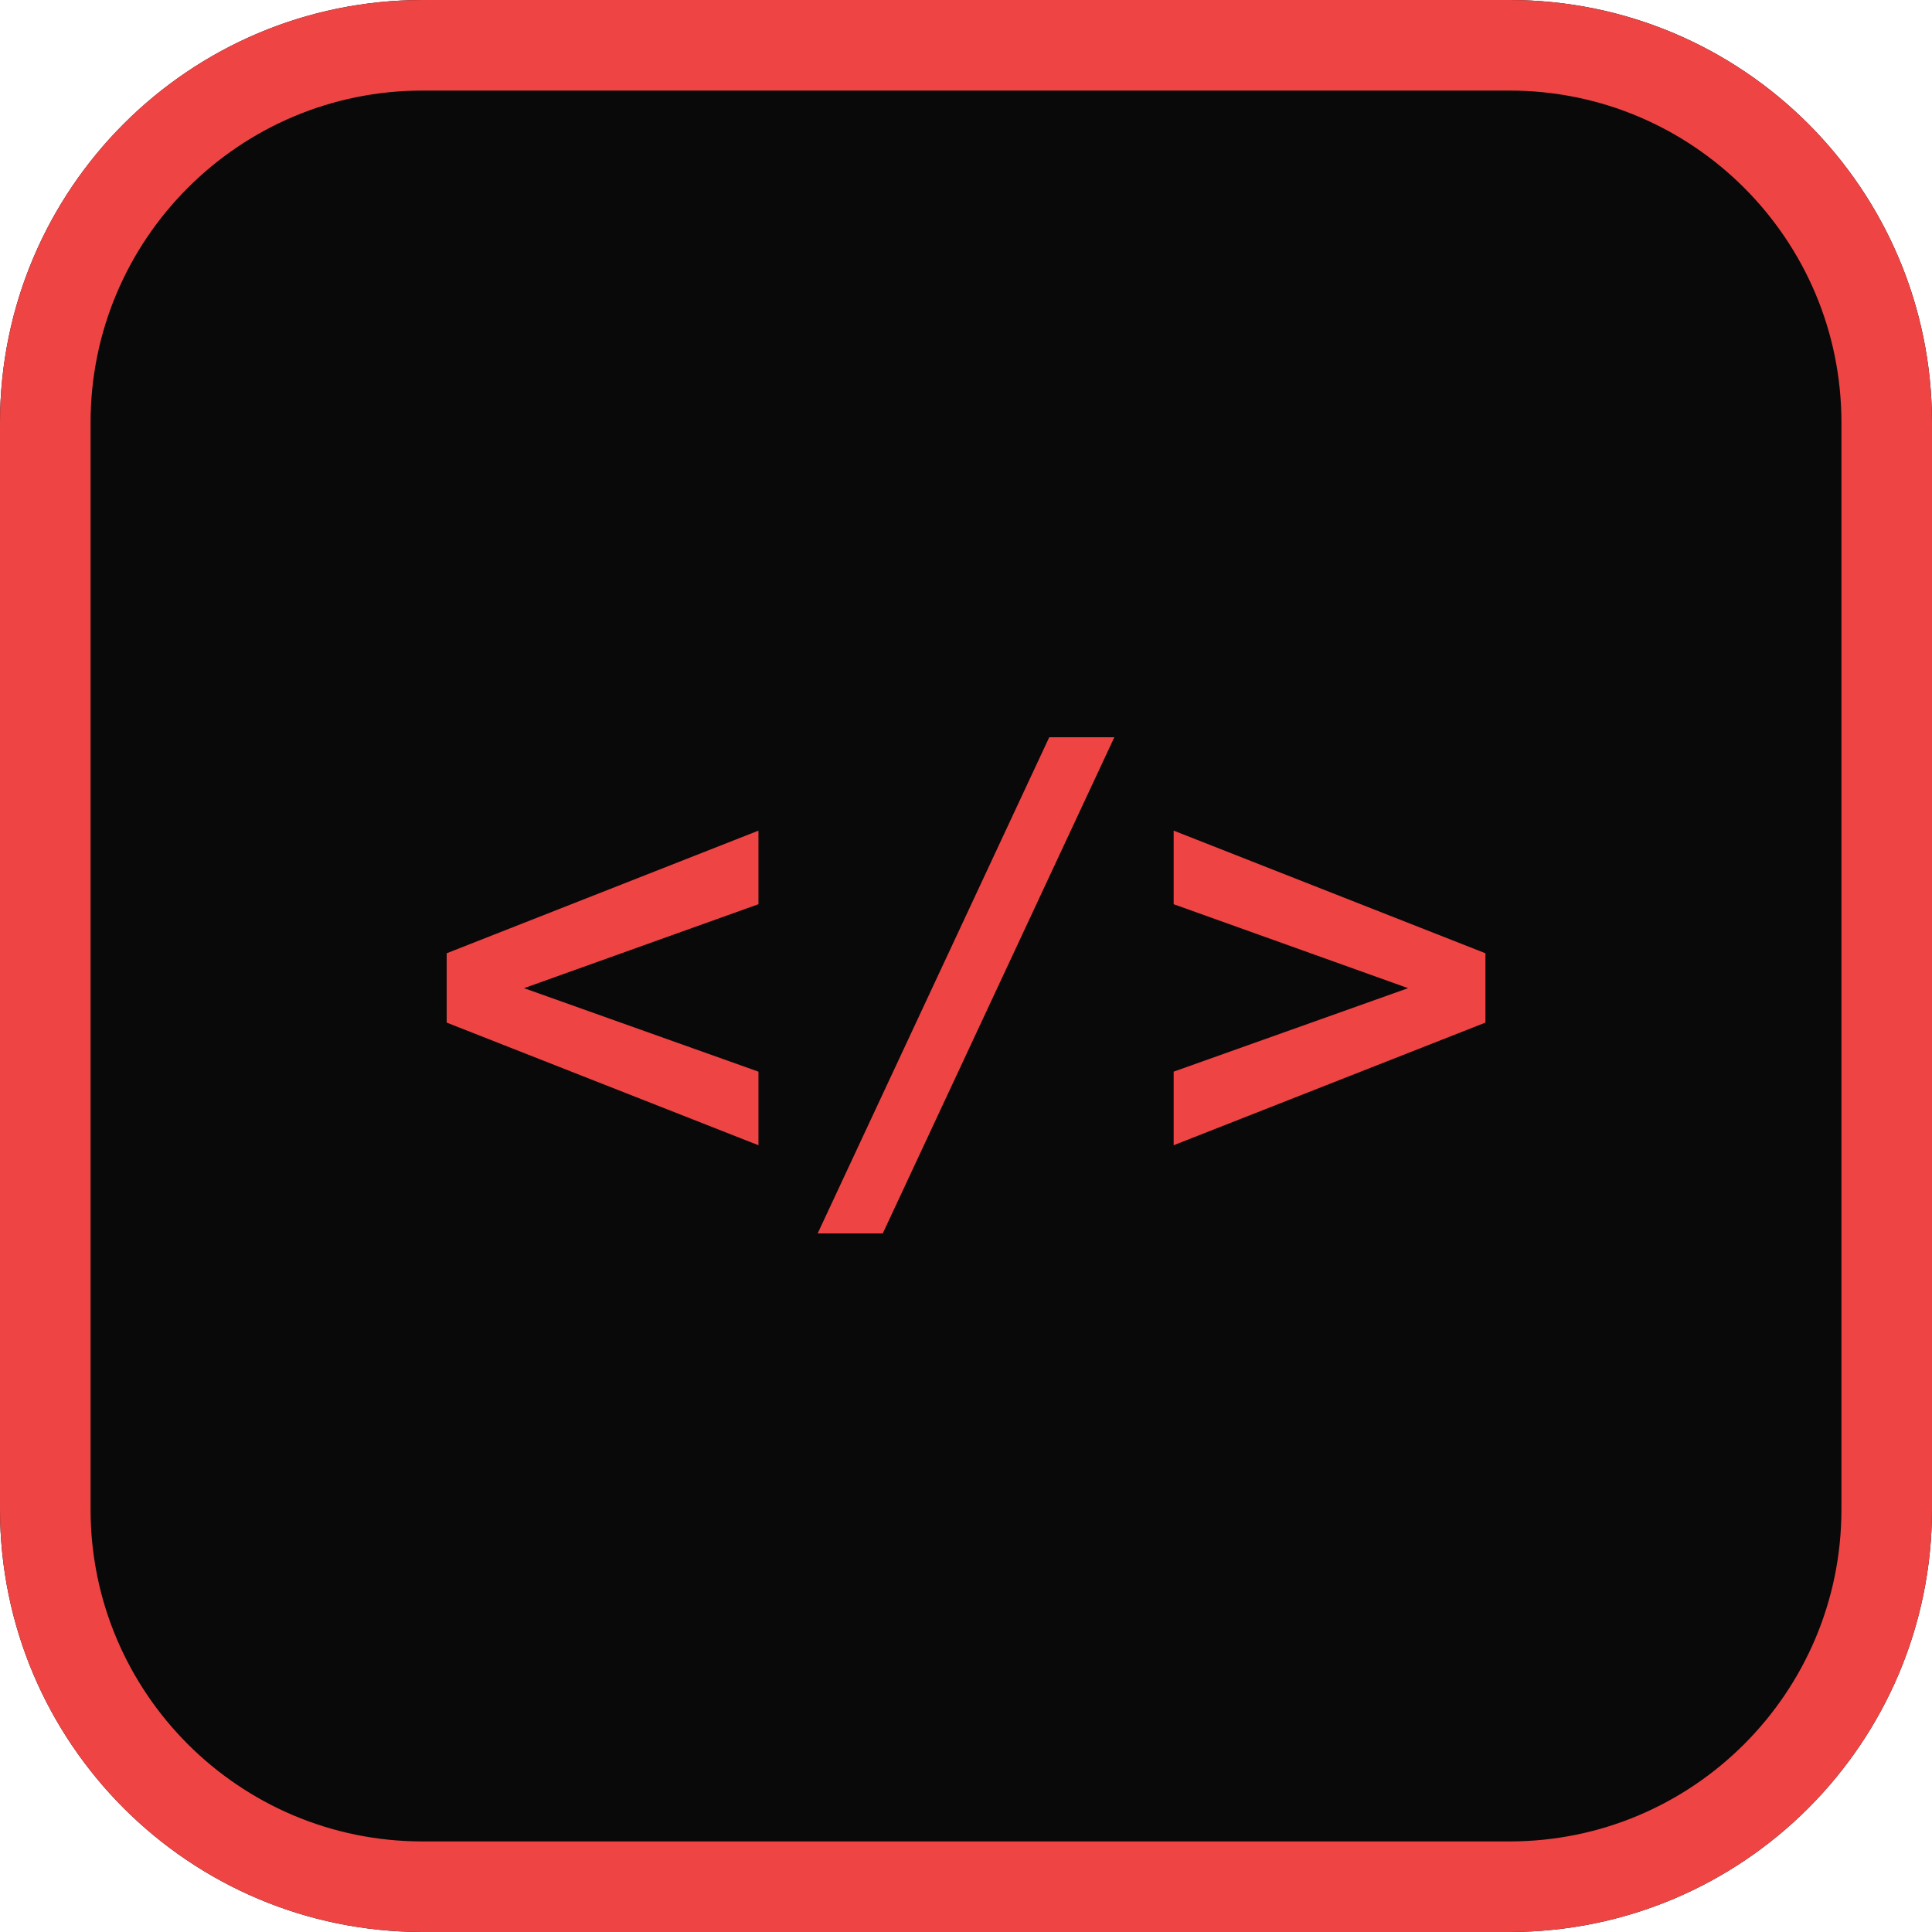
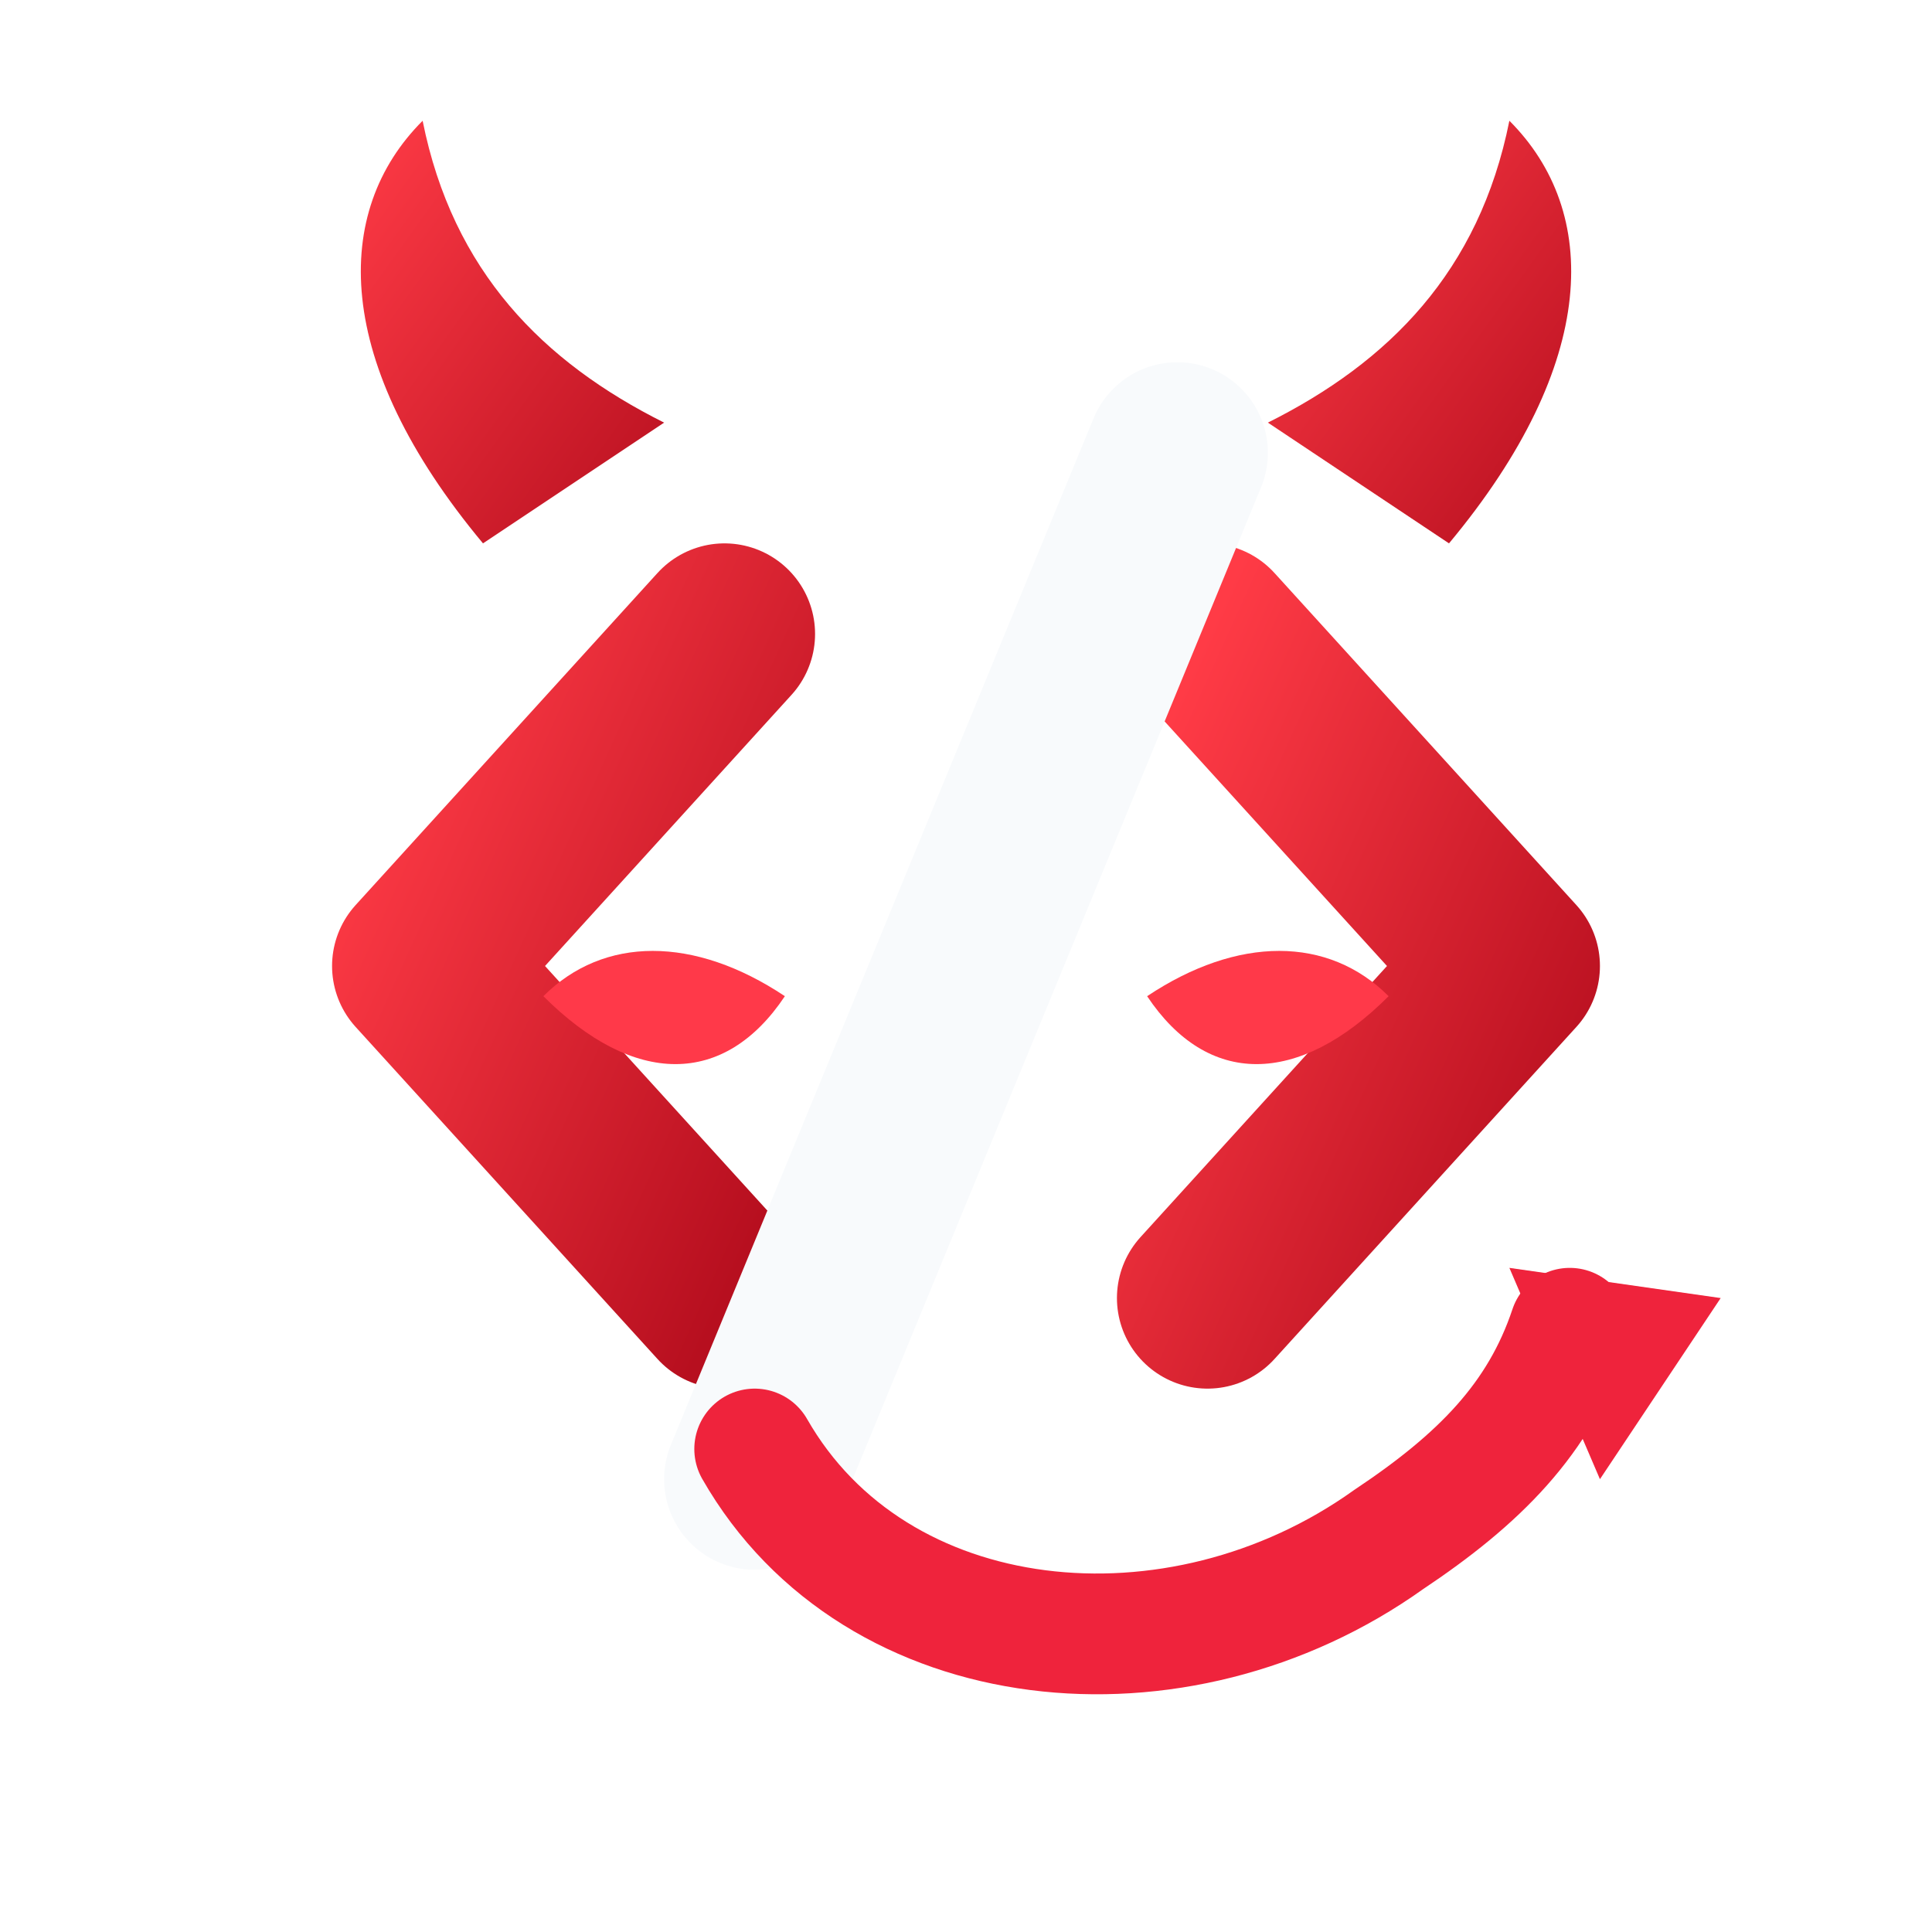
- <svg xmlns="http://www.w3.org/2000/svg" viewBox="0 0 64 64" role="img" aria-label="CodeFix.IT">
-   <rect width="64" height="64" rx="14" fill="#090909" />
-   <rect x="1.5" y="1.5" width="61" height="61" rx="12.5" fill="none" stroke="#ef4444" stroke-width="3" />
-   <text x="32" y="39" text-anchor="middle" font-family="ui-monospace, SFMono-Regular, Menlo, Consolas, monospace" font-size="20" font-weight="700" fill="#ef4444">&lt;/&gt;</text>
+ <svg xmlns="http://www.w3.org/2000/svg" viewBox="0 0 64 64" role="img" aria-labelledby="title">
+   <defs>
+     <linearGradient id="red" x1="0" y1="0" x2="1" y2="1">
+       <stop offset="0" stop-color="#ff3b46" />
+       <stop offset="1" stop-color="#b70f1f" />
+     </linearGradient>
+   </defs>
+   <path d="M16 18C11 12 11 7 14 4c1 5 4 8 8 10z" fill="url(#red)" />
+   <path d="M48 18c5-6 5-11 2-14-1 5-4 8-8 10z" fill="url(#red)" />
+   <path d="M24 21 14 32l10 11" fill="none" stroke="url(#red)" stroke-width="6" stroke-linecap="round" stroke-linejoin="round" />
+   <path d="m40 21 10 11-10 11" fill="none" stroke="url(#red)" stroke-width="6" stroke-linecap="round" stroke-linejoin="round" />
+   <path d="M39 15 25 49" fill="none" stroke="#f8fafc" stroke-width="6" stroke-linecap="round" />
+   <path d="M25 48c4 7 14 8 21 3 3-2 5-4 6-7" fill="none" stroke="#ef233c" stroke-width="4" stroke-linecap="round" />
+   <path d="m50 42 7 1-4 6" fill="#ef233c" />
+   <path d="M26 33c-3-2-6-2-8 0 3 3 6 3 8 0Zm12 0c3-2 6-2 8 0-3 3-6 3-8 0Z" fill="#ff3949" />
</svg>
